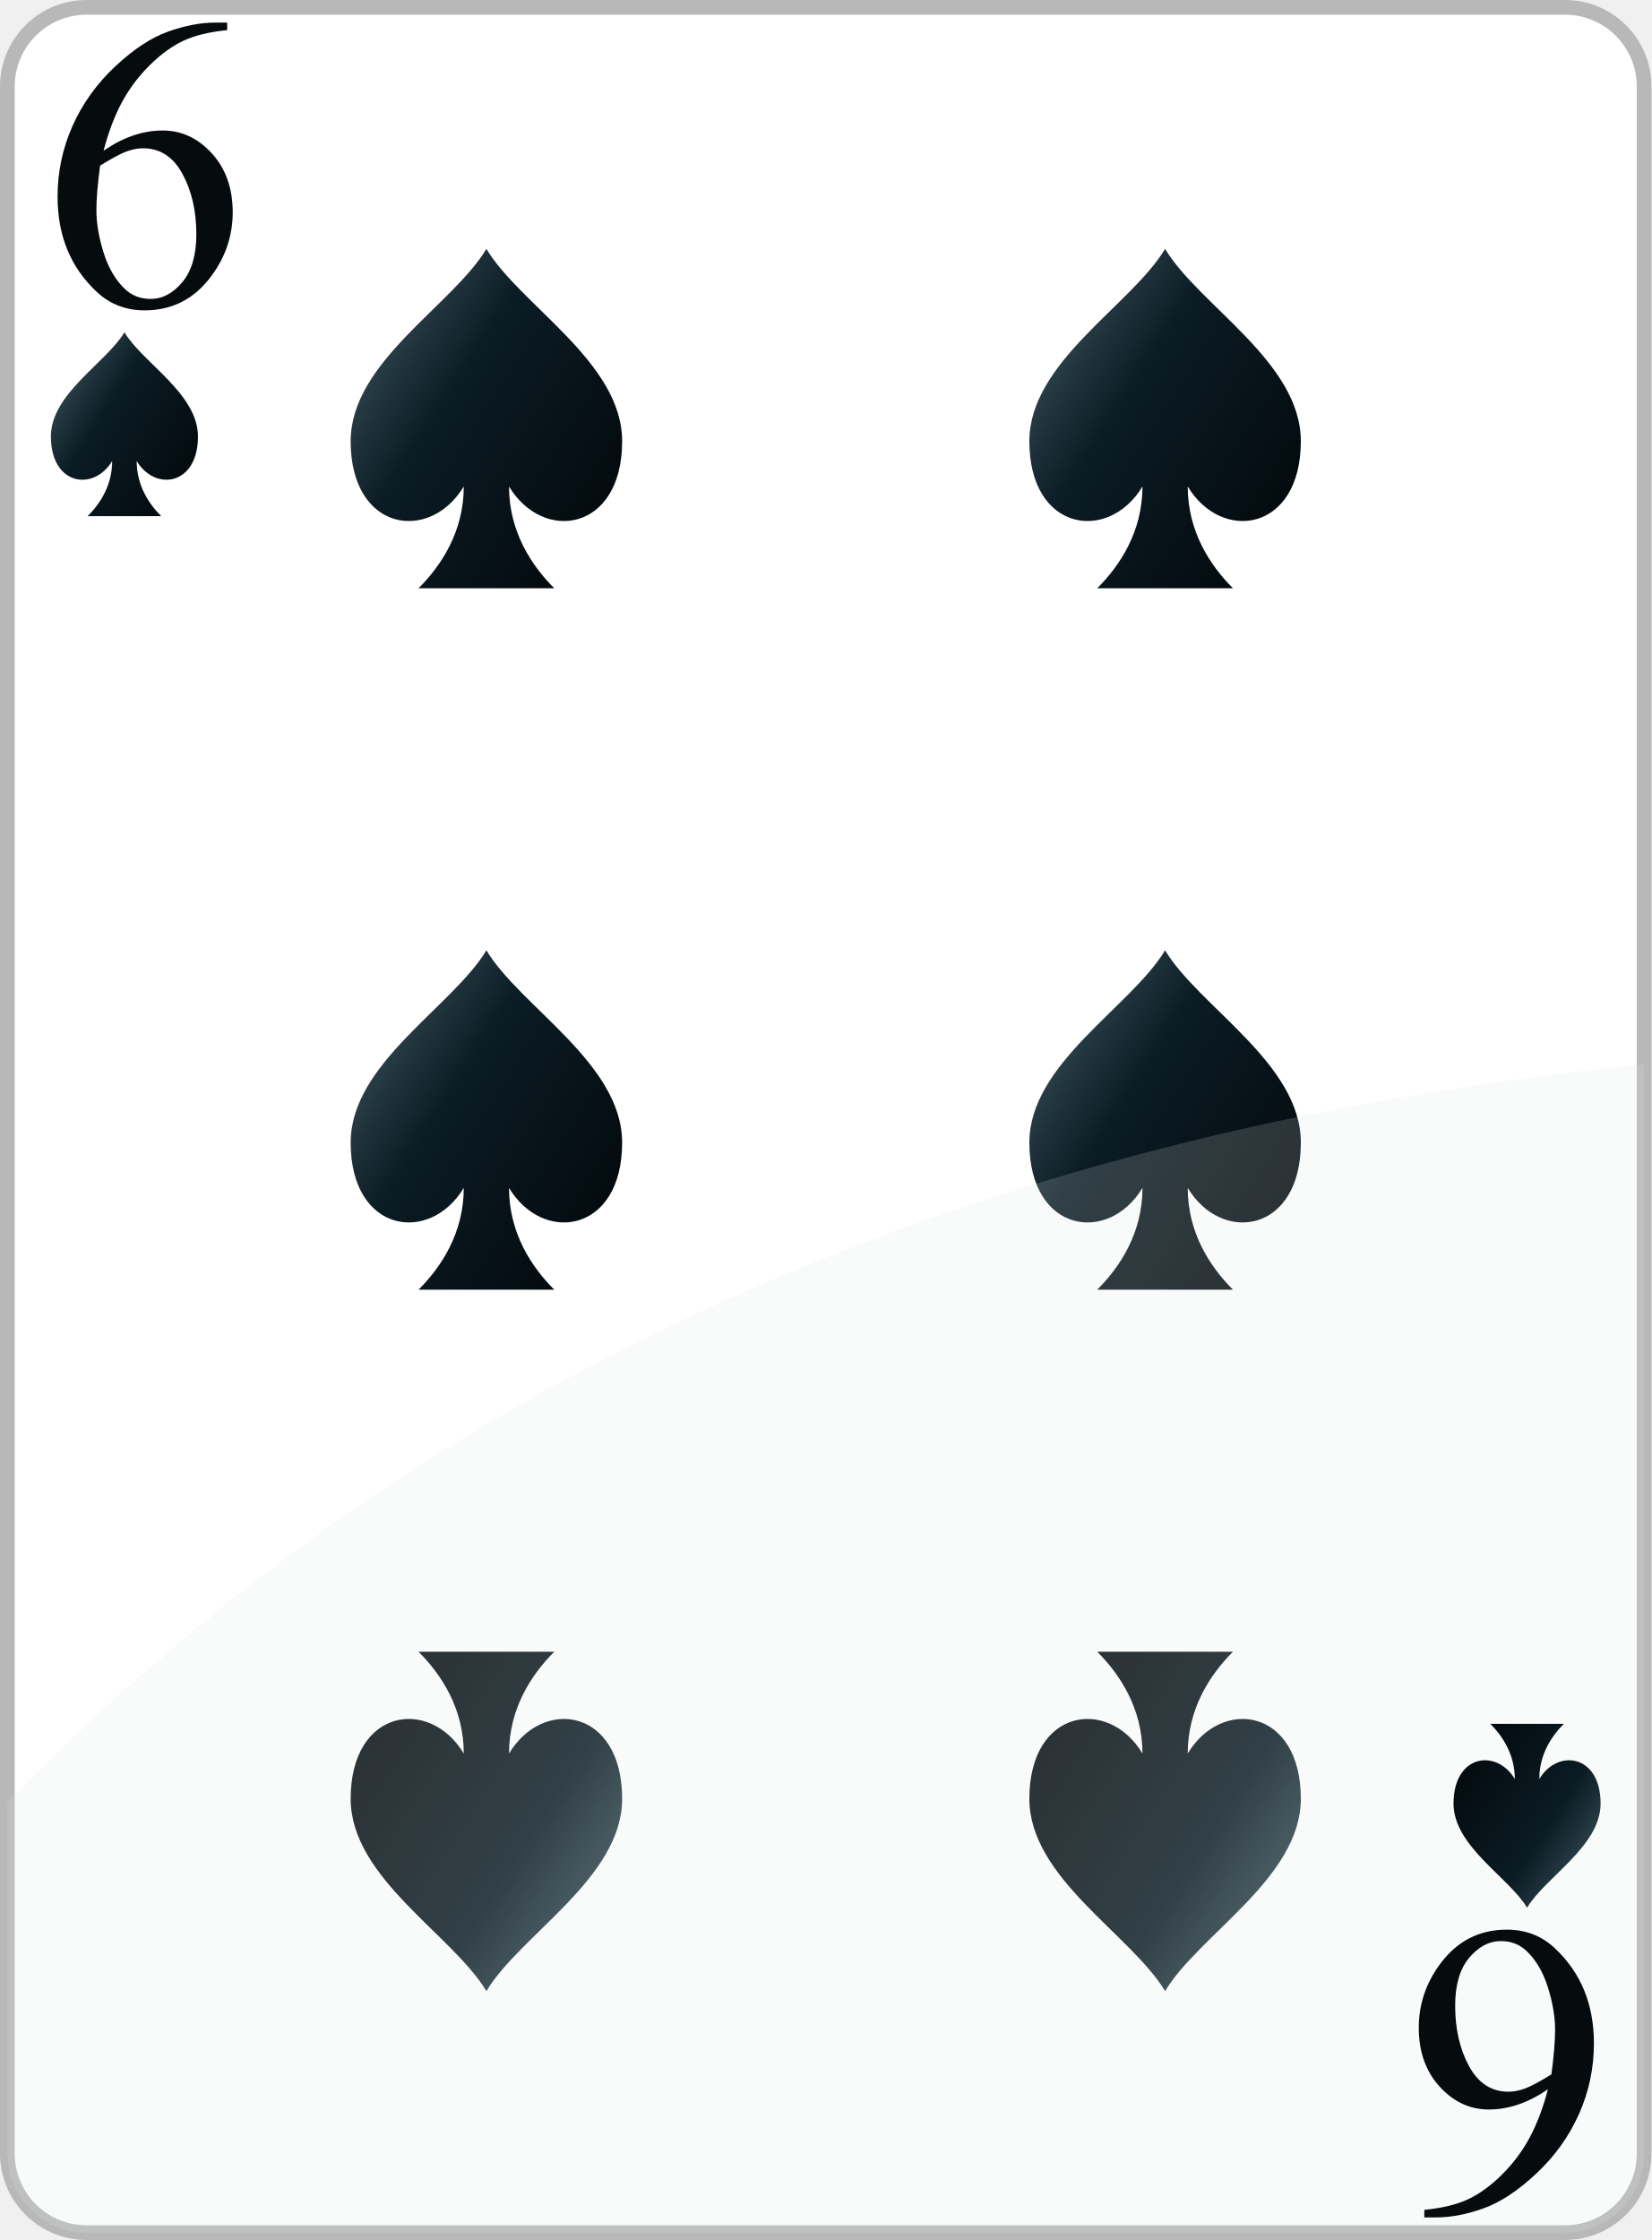
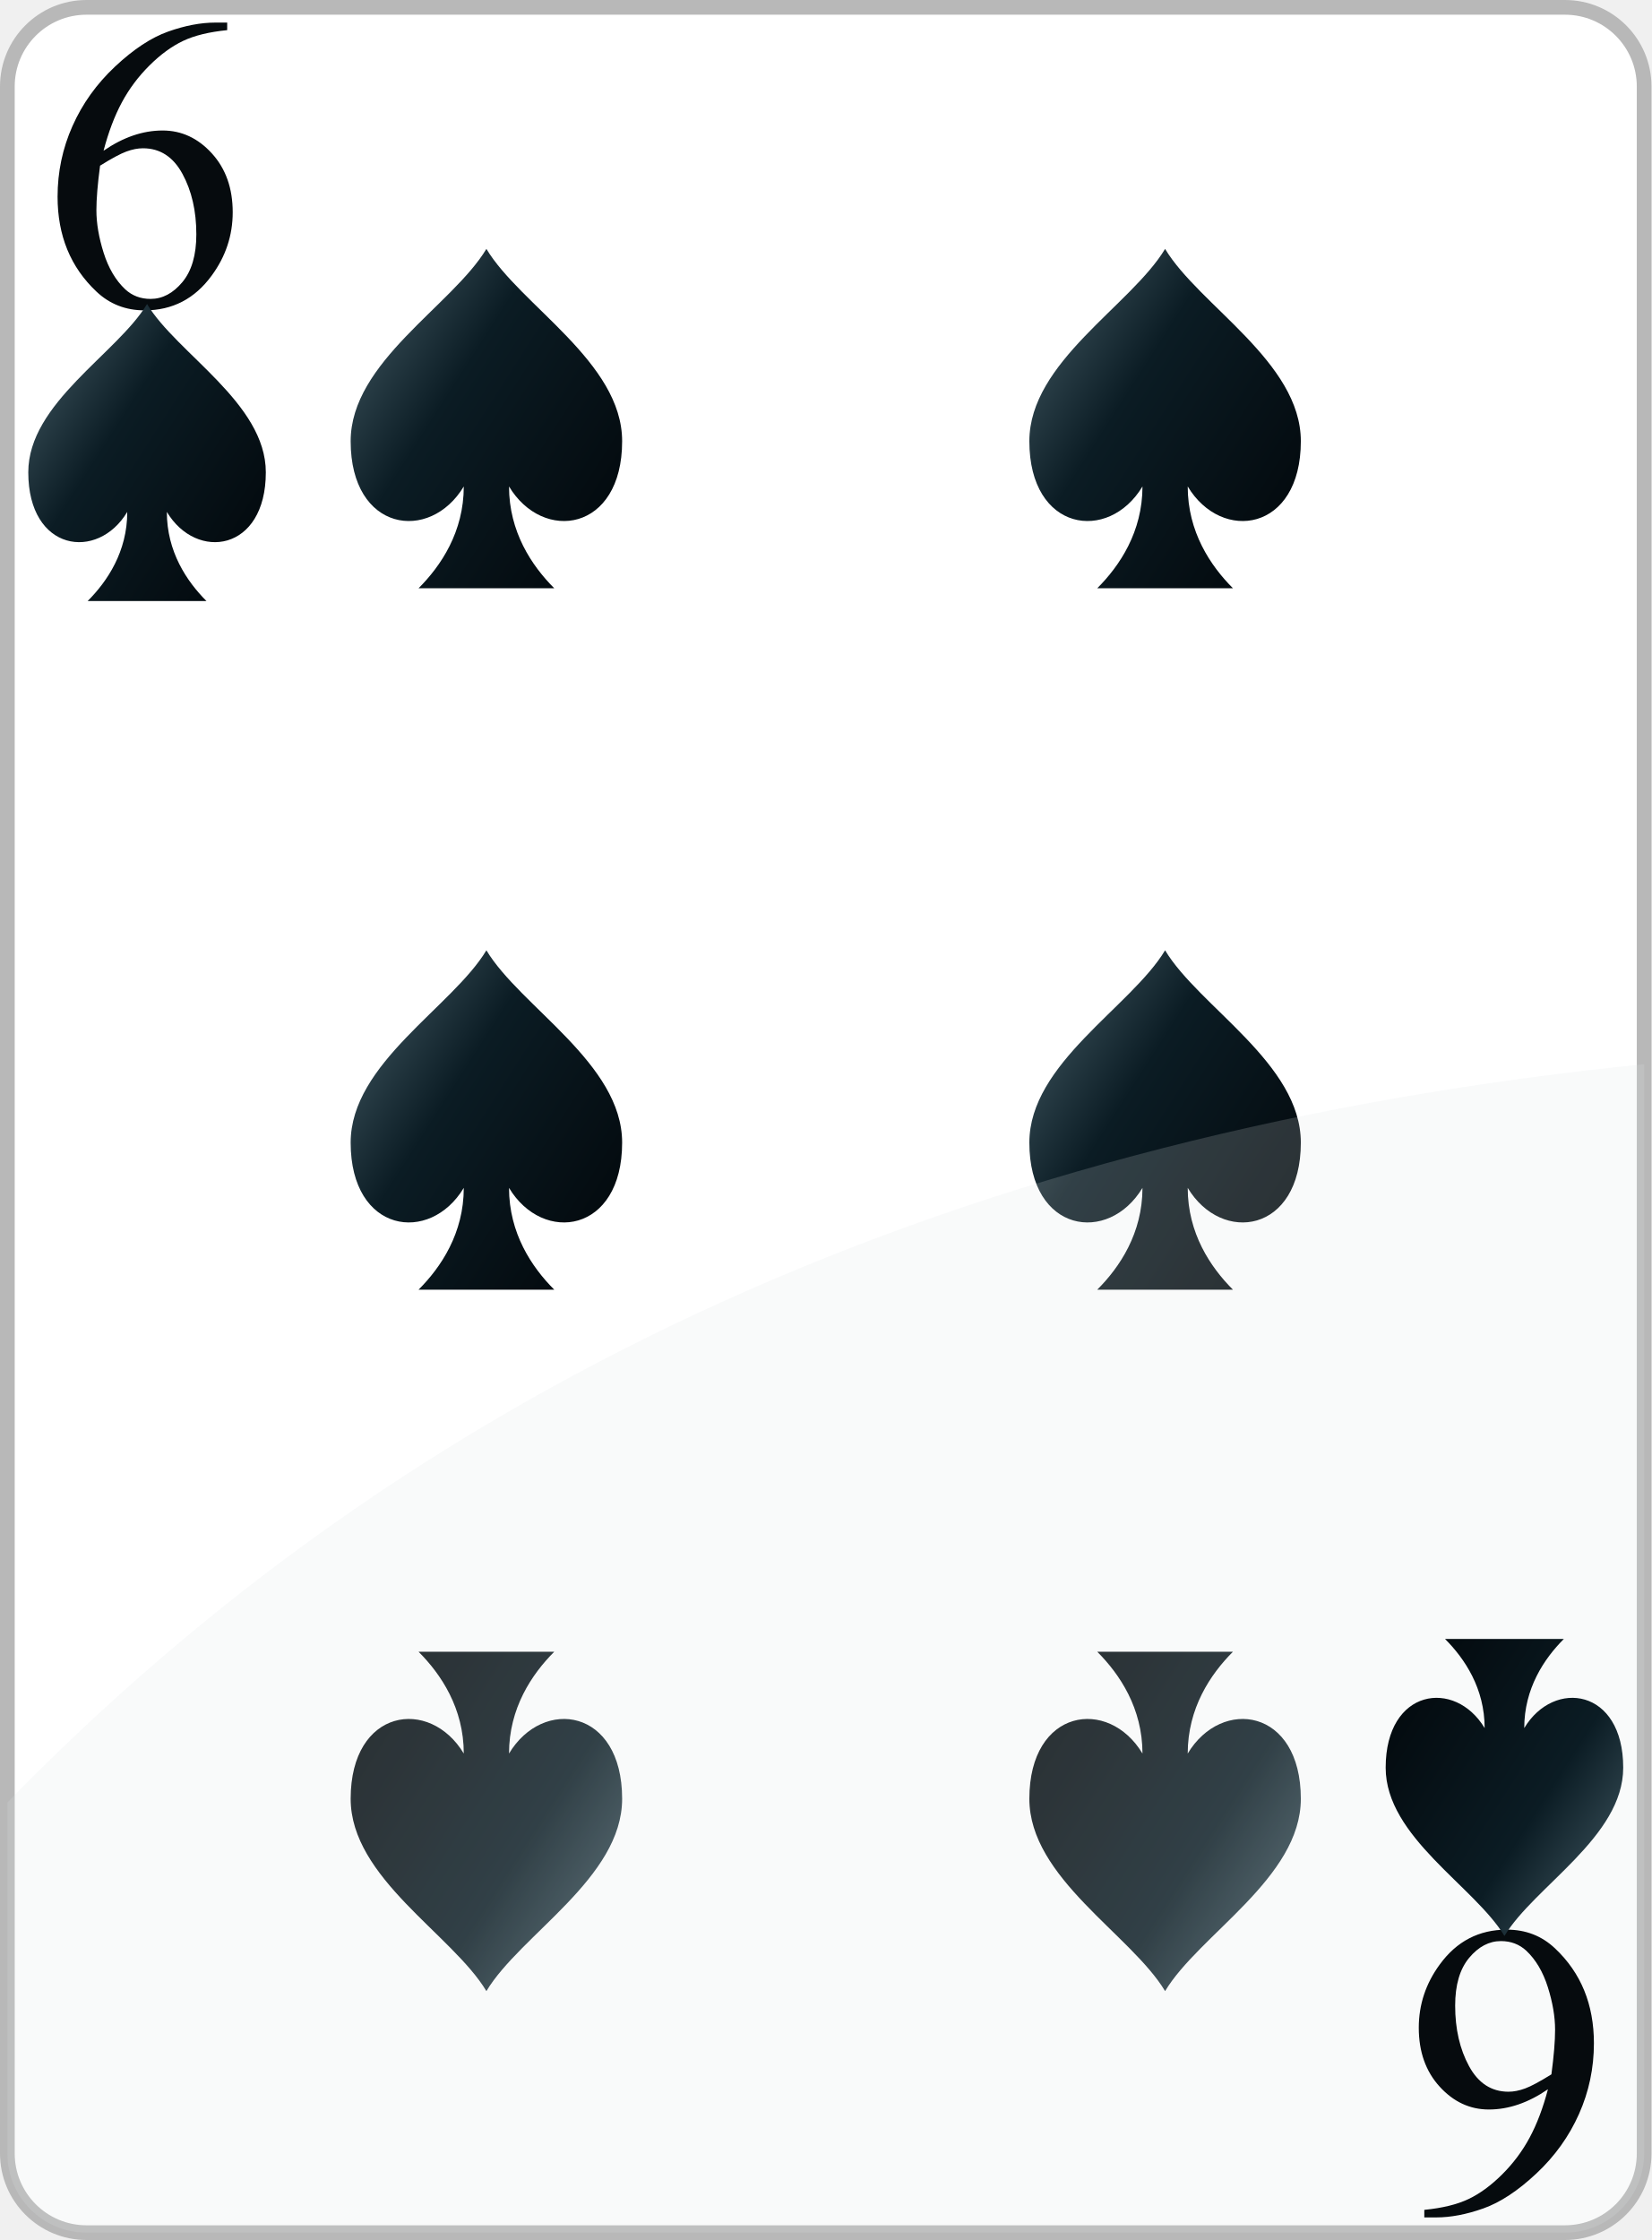
<svg xmlns="http://www.w3.org/2000/svg" xmlns:xlink="http://www.w3.org/1999/xlink" viewBox="0 0 146 198" color="#060b0e">
  <defs>
    <linearGradient id="ink" x1="0" y1="0" x2="1" y2=".8" gradientUnits="objectBoundingBox">
      <stop stop-color="#4a626c" />
      <stop offset=".43" stop-color="#0b1c24" />
      <stop offset="1" stop-color="#03090d" />
    </linearGradient>
    <path id="pip" d="M0-15C-3-10-12-5-12 2C-12 10-5 11-2 6C-2 10-4 13-6 15H6C4 13 2 10 2 6C5 11 12 10 12 2C12-5 3-10 0-15Z" fill="url(#ink)" />
    <clipPath id="card">
      <rect x=".65" y=".65" width="144.7" height="196.7" rx="7" />
    </clipPath>
    <g id="index">
      <g fill="currentColor" transform="translate(3.5 27) scale(0.01806641 -0.01806641)">
        <path d="M918 1384V1347Q786 1334 702.5 1294.5Q619 1255 537.5 1174.0Q456 1093 402.5 993.5Q349 894 313 757Q457 856 602 856Q741 856 843.0 744.0Q945 632 945 456Q945 286 842 146Q718 -24 514 -24Q375 -24 278 68Q88 247 88 532Q88 714 161.0 878.0Q234 1042 369.5 1169.0Q505 1296 629.0 1340.0Q753 1384 860 1384ZM296 684Q278 549 278 466Q278 370 313.5 257.5Q349 145 419 79Q470 32 543 32Q630 32 698.5 114.0Q767 196 767 348Q767 519 699.0 644.0Q631 769 506 769Q468 769 424.5 753.0Q381 737 296 684Z" transform="translate(0 0)" />
      </g>
-       <use xlink:href="#pip" transform="translate(11 37.5) rotate(0) scale(0.5416667)" />
+       <use xlink:href="#pip" transform="translate(13 40) rotate(0) scale(0.875)" />
    </g>
  </defs>
  <rect x=".65" y=".65" width="144.7" height="196.7" rx="7" fill="#fff" stroke="#b8b8b8" stroke-width="1.3" />
  <g clip-path="url(#card)">
    <use xlink:href="#pip" transform="translate(43 37) rotate(0) scale(1)" />
    <use xlink:href="#pip" transform="translate(103 37) rotate(0) scale(1)" />
    <use xlink:href="#pip" transform="translate(43 161) rotate(180) scale(1)" />
    <use xlink:href="#pip" transform="translate(103 161) rotate(180) scale(1)" />
    <use xlink:href="#pip" transform="translate(43 99) rotate(0) scale(1)" />
    <use xlink:href="#pip" transform="translate(103 99) rotate(0) scale(1)" />
    <path d="M0 160Q55 103 146 94V198H0Z" fill="#dce2e6" opacity=".18" />
    <use xlink:href="#index" />
    <use xlink:href="#index" transform="rotate(180 73 99)" />
  </g>
</svg>
